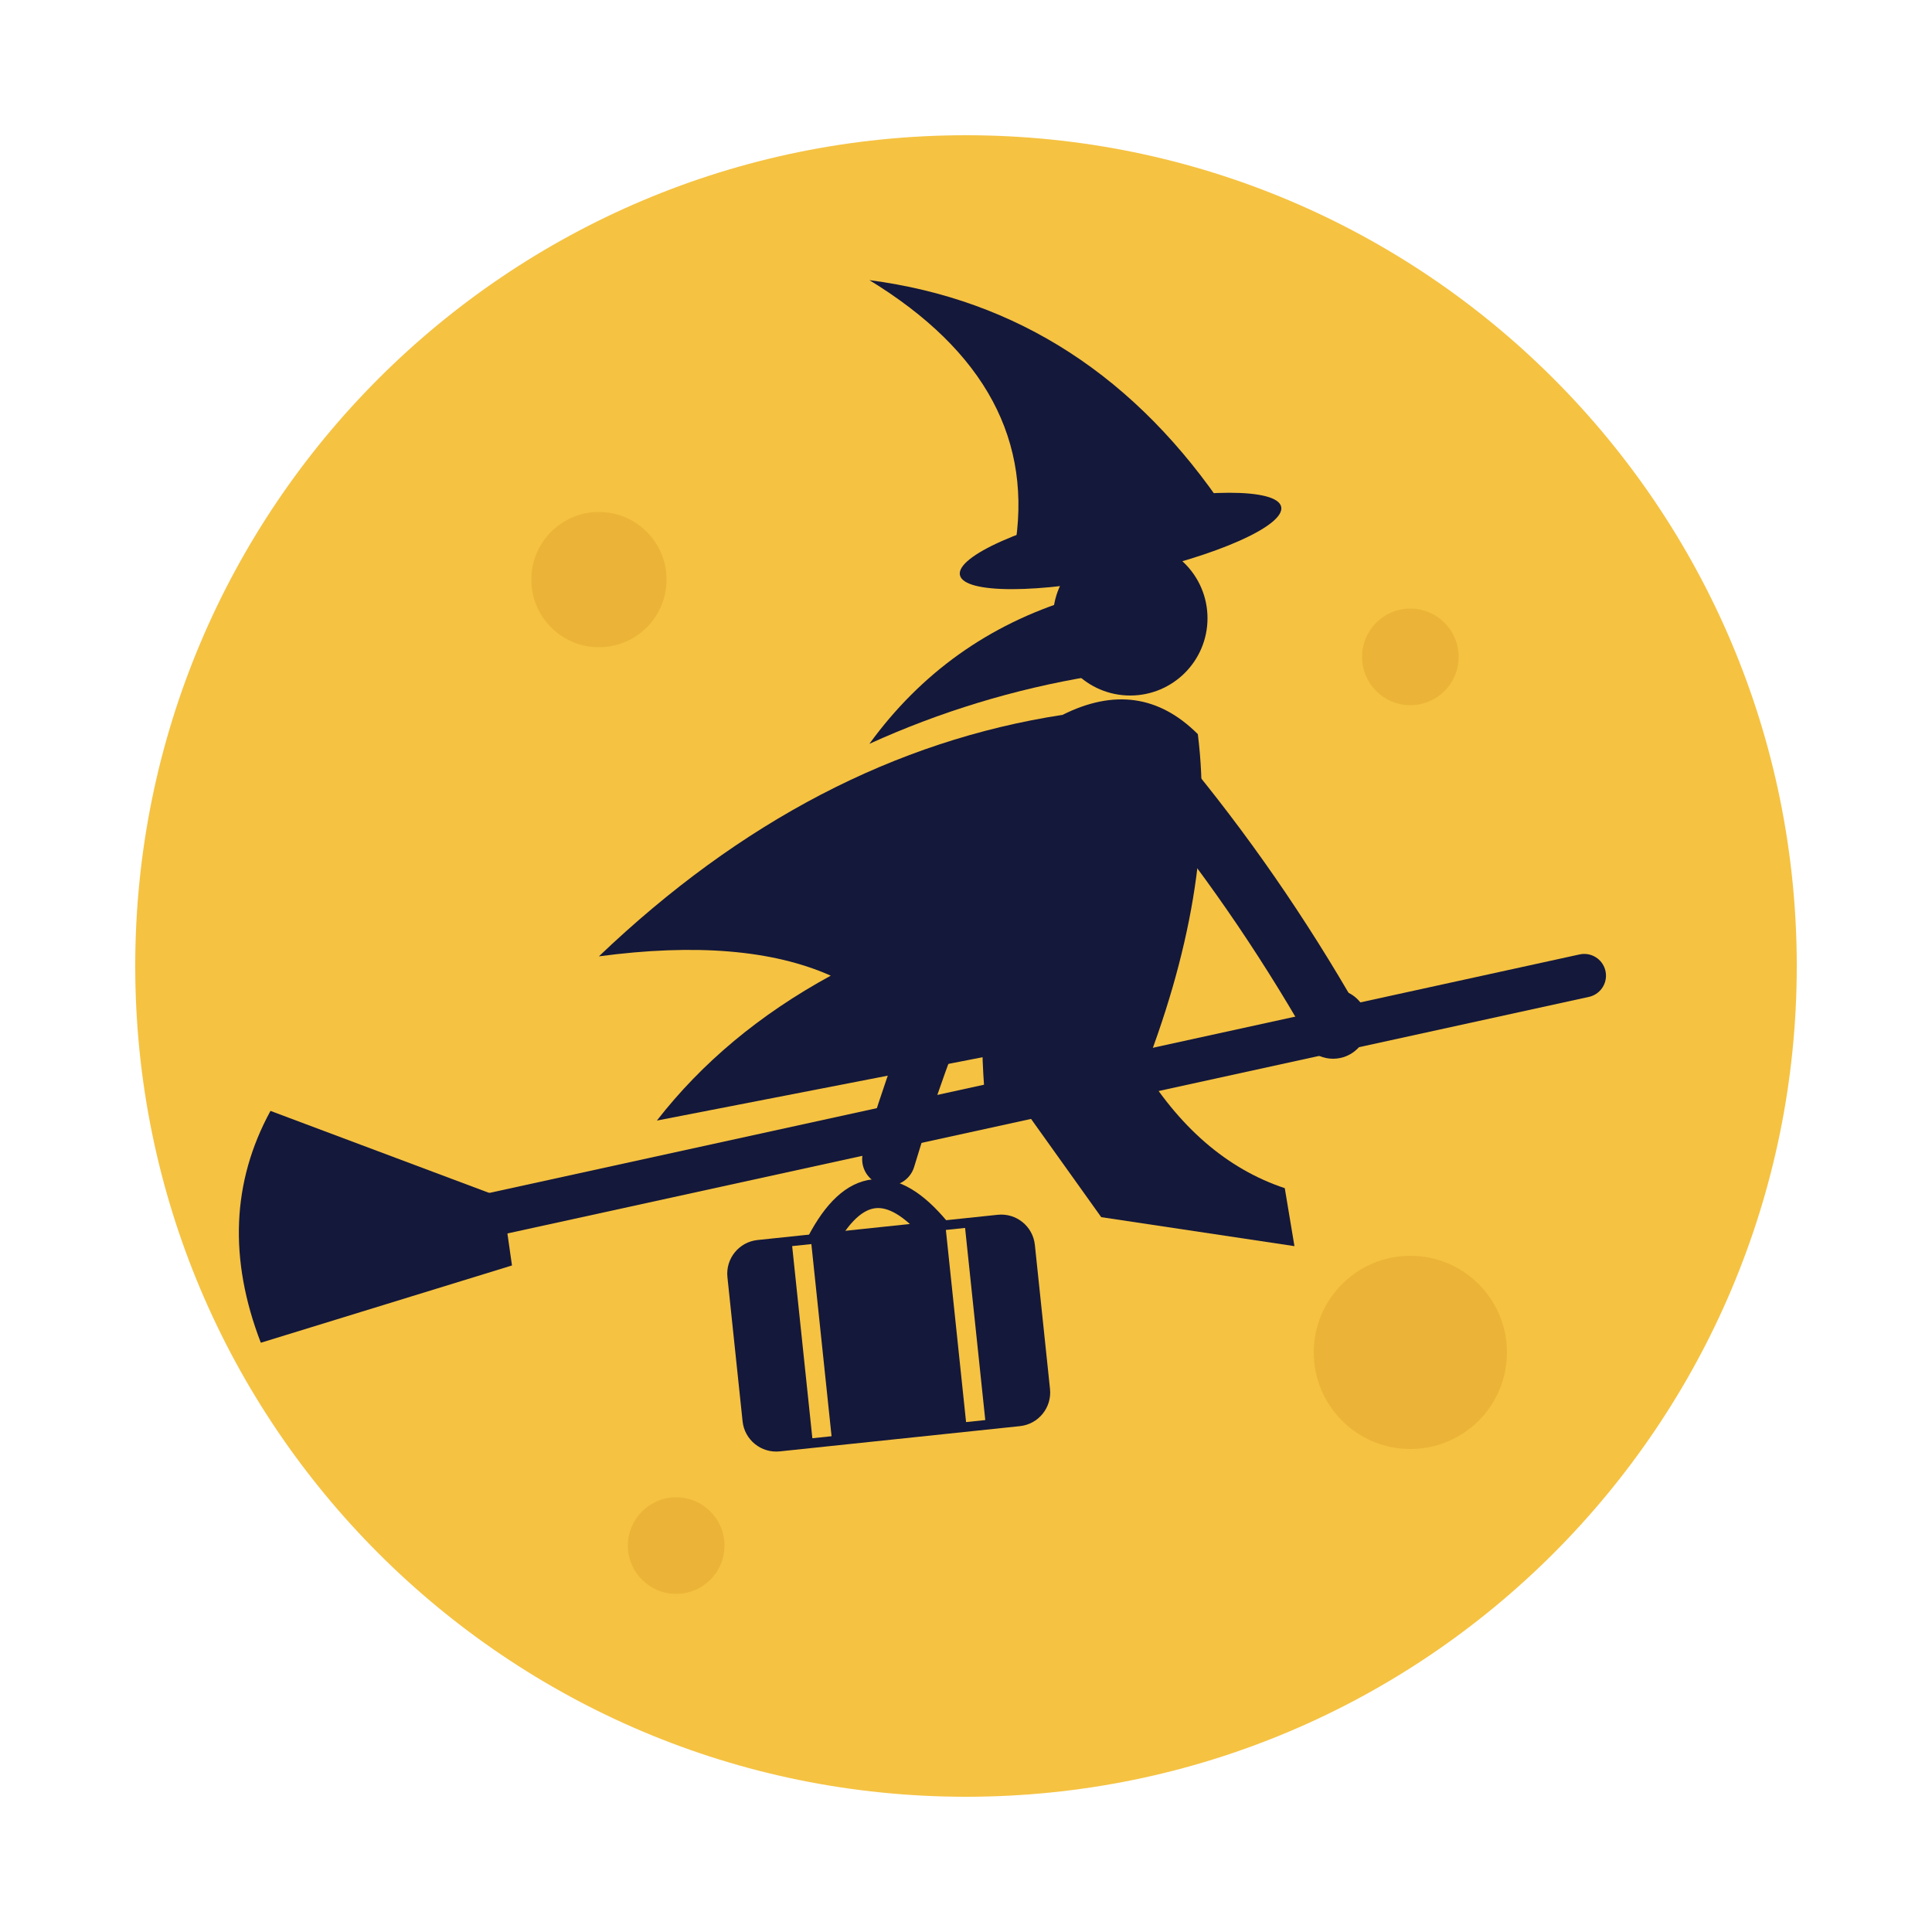
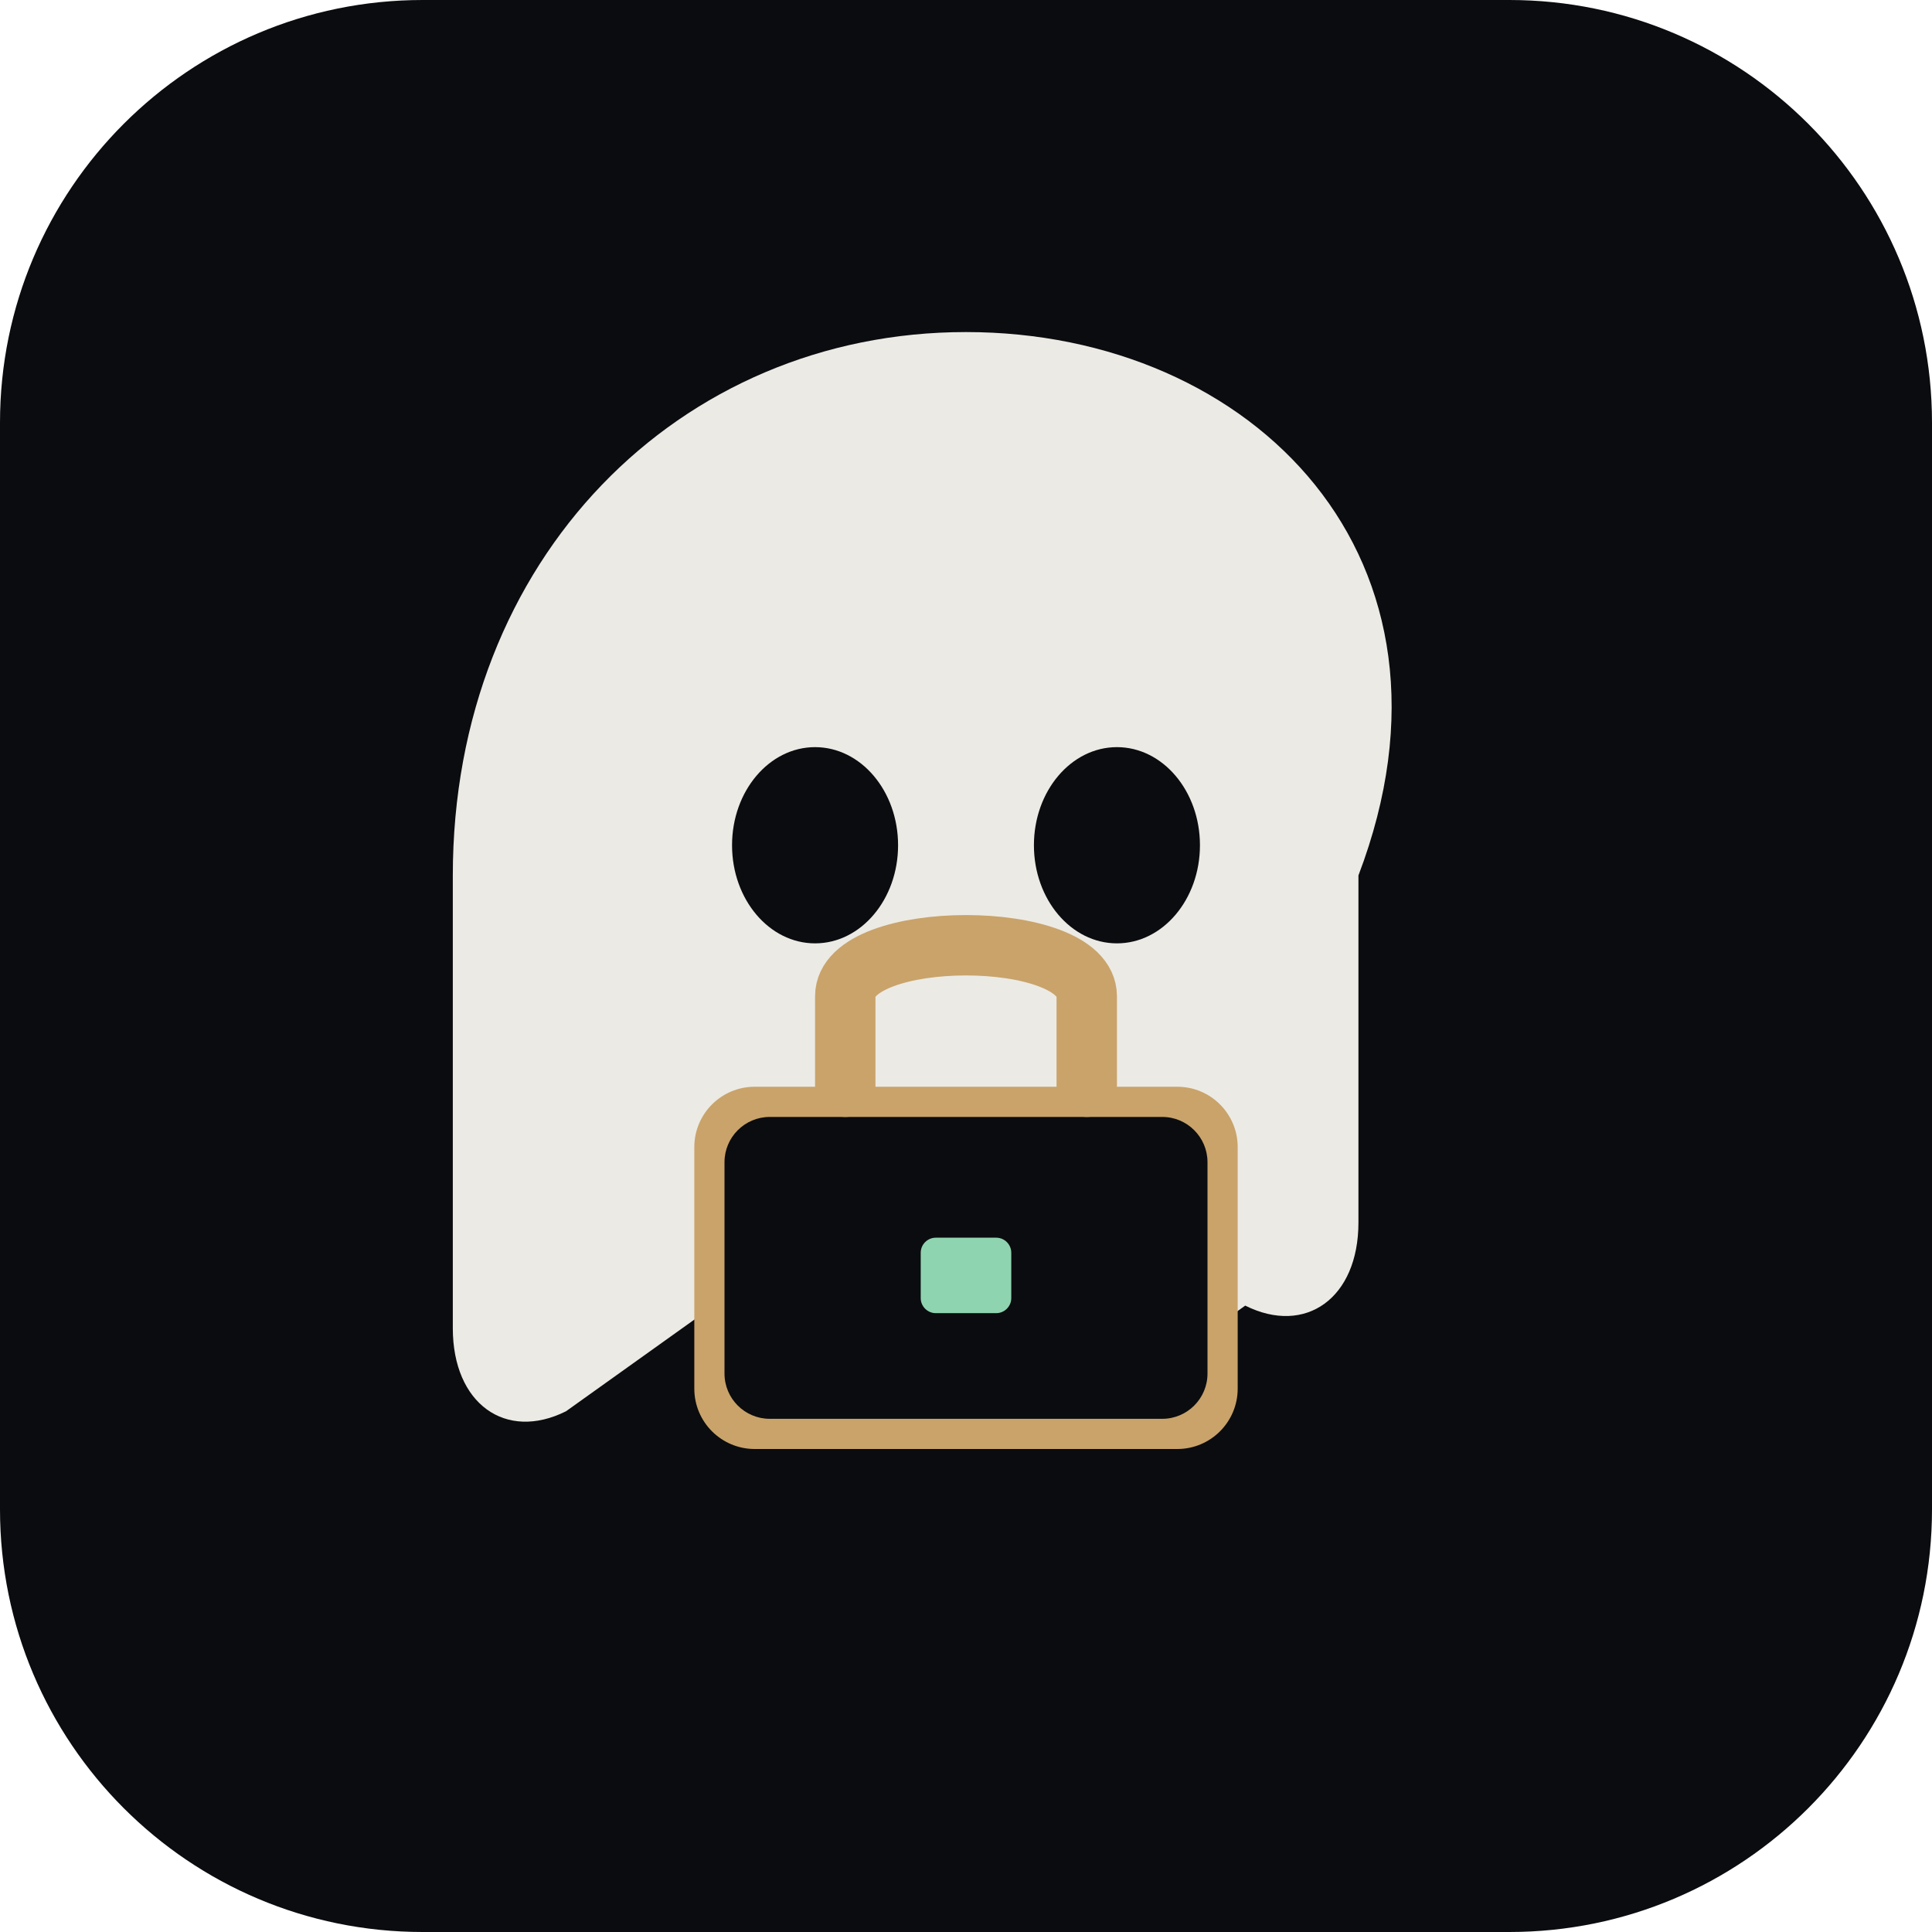
- <svg xmlns="http://www.w3.org/2000/svg" width="200" height="200" viewBox="0 0 200 200">
-   <circle cx="100" cy="100" r="86" fill="#F5C242" />
-   <g fill="#E3A92F" opacity="0.55">
-     <circle cx="62" cy="60" r="7" />
-     <circle cx="146" cy="140" r="10" />
-     <circle cx="146" cy="68" r="5" />
-     <circle cx="70" cy="160" r="5" />
-   </g>
-   <g fill="#14183A">
-     <path d="M 52 124 L 28 115 Q 22 126 27 139 L 53 131 Z" />
-     <path d="M 36 129 L 164 101" stroke="#14183A" stroke-width="4.5" stroke-linecap="round" fill="none" />
-     <path d="M 110 74 Q 84 78 62 99 Q 77 97 86 101 Q 75 107 68 116 L 104 109 Z" />
-     <path d="M 102 114 Q 100 92 110 74 Q 118 70 124 76 Q 126 92 118 112 Z" />
-     <path d="M 104 112 L 118 110 Q 124 120 133 123 L 134 129 L 114 126 Z" />
-     <circle cx="117" cy="64" r="8" />
-     <path d="M 111 62 Q 98 66 90 77 Q 101 72 113 70 Z" />
-     <path d="M 105 57 Q 108 40 90 29 Q 113 32 127 53 Z" />
-     <ellipse cx="116" cy="56" rx="17" ry="3.6" transform="rotate(-12 116 56)" />
-     <path d="M 120 80 Q 130 92 138 106" stroke="#14183A" stroke-width="6" stroke-linecap="round" fill="none" />
-     <circle cx="138" cy="106" r="3.6" />
-     <path d="M 108 82 Q 98 100 92 120" stroke="#14183A" stroke-width="5.5" stroke-linecap="round" fill="none" />
-     <g transform="rotate(-6 92 138)">
-       <path d="M 86 128 Q 92 119 98 128" stroke="#14183A" stroke-width="3" fill="none" />
-       <rect x="76" y="127" width="32" height="22" rx="3.5" />
-       <path d="M 84 128 L 84 148 M 100 128 L 100 148" stroke="#F5C242" stroke-width="2" />
-     </g>
-   </g>
+ <svg xmlns="http://www.w3.org/2000/svg" viewBox="0 0 128 128" role="img" aria-label="Moonshift">
+   <rect width="128" height="128" rx="28" fill="#0b0c0f" />
+   <path d="M64 22c-19 0-34 15-34 36v30c0 5 3.5 7.5 7.5 5.5L48 86l8 8 8-8 8 8 10.5-7.5c4 2 7.5-.5 7.5-5.5V58C98 37 83 22 64 22z" fill="#eceae4" />
+   <ellipse cx="54" cy="56" rx="5.5" ry="6.5" fill="#0b0c0f" />
+   <ellipse cx="74" cy="56" rx="5.5" ry="6.5" fill="#0b0c0f" />
+   <rect x="46" y="72" width="36" height="24" rx="4" fill="#c9a36a" />
+   <rect x="48" y="74" width="32" height="20" rx="3" fill="#0b0c0f" />
+   <path d="M56 72v-6c0-4.5 16-4.5 16 0v6" fill="none" stroke="#c9a36a" stroke-width="4" stroke-linecap="round" />
+   <rect x="61" y="82" width="6" height="5" rx="1" fill="#8fd4b0" />
</svg>
